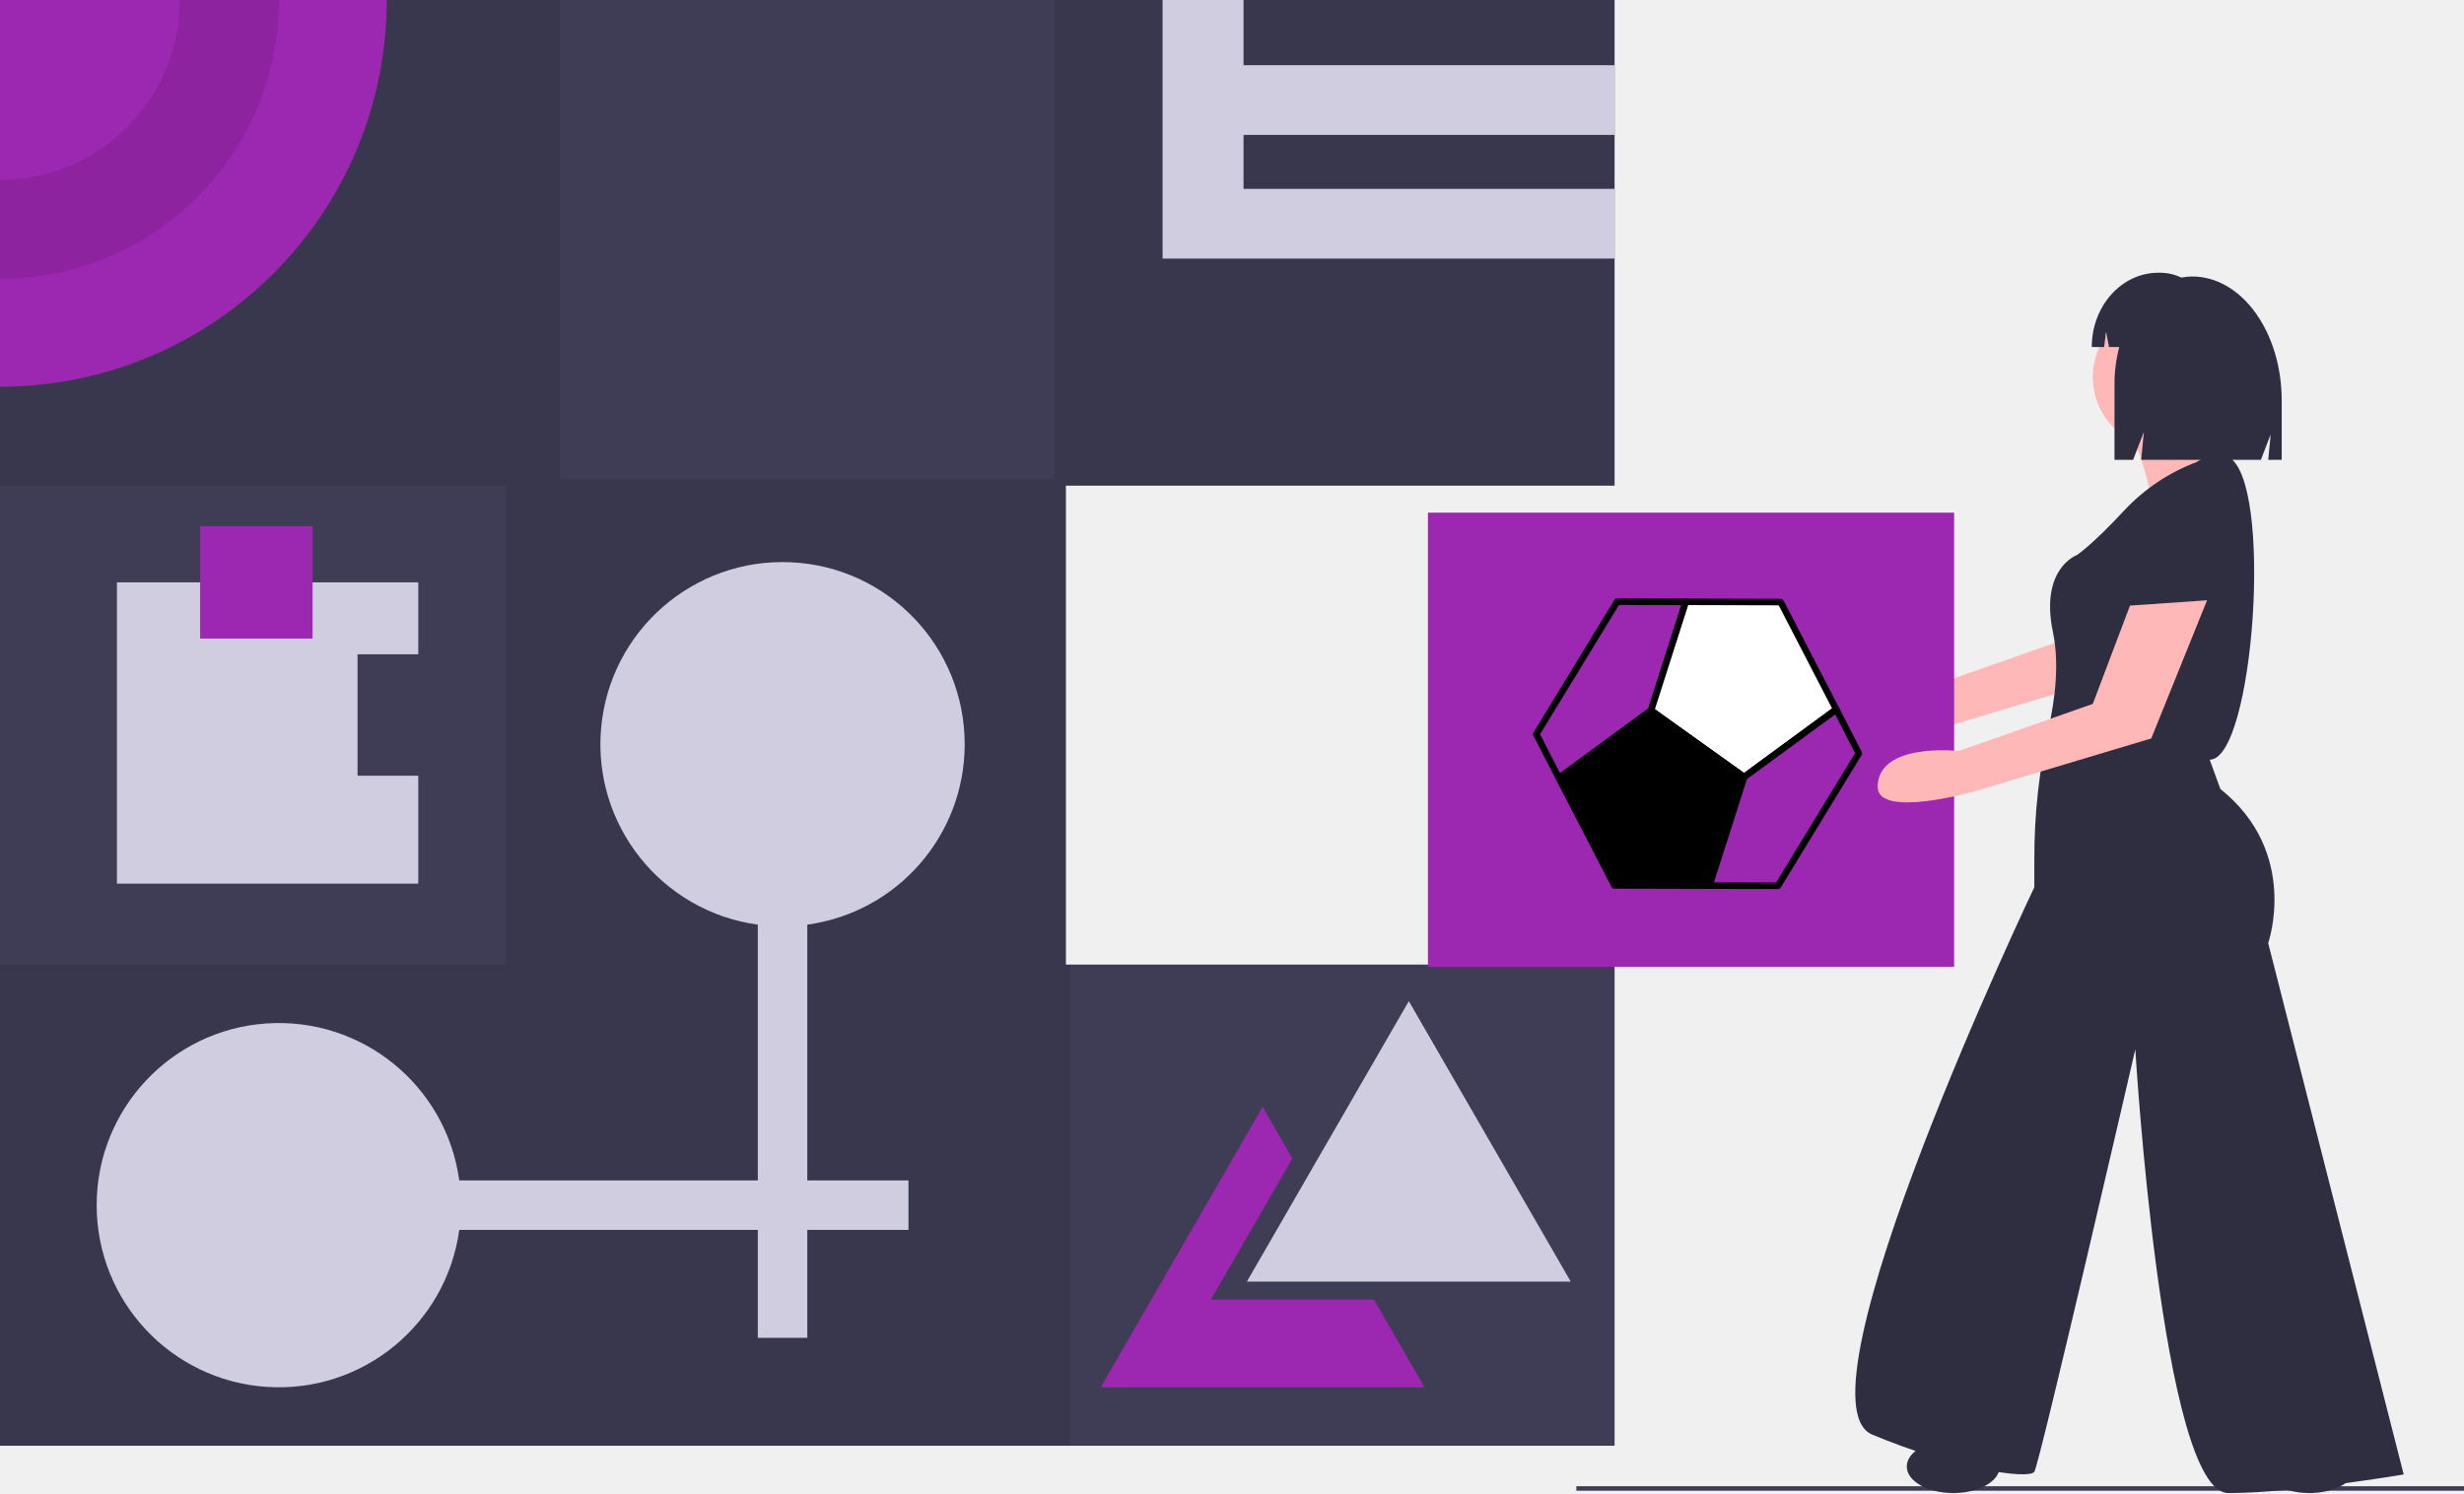
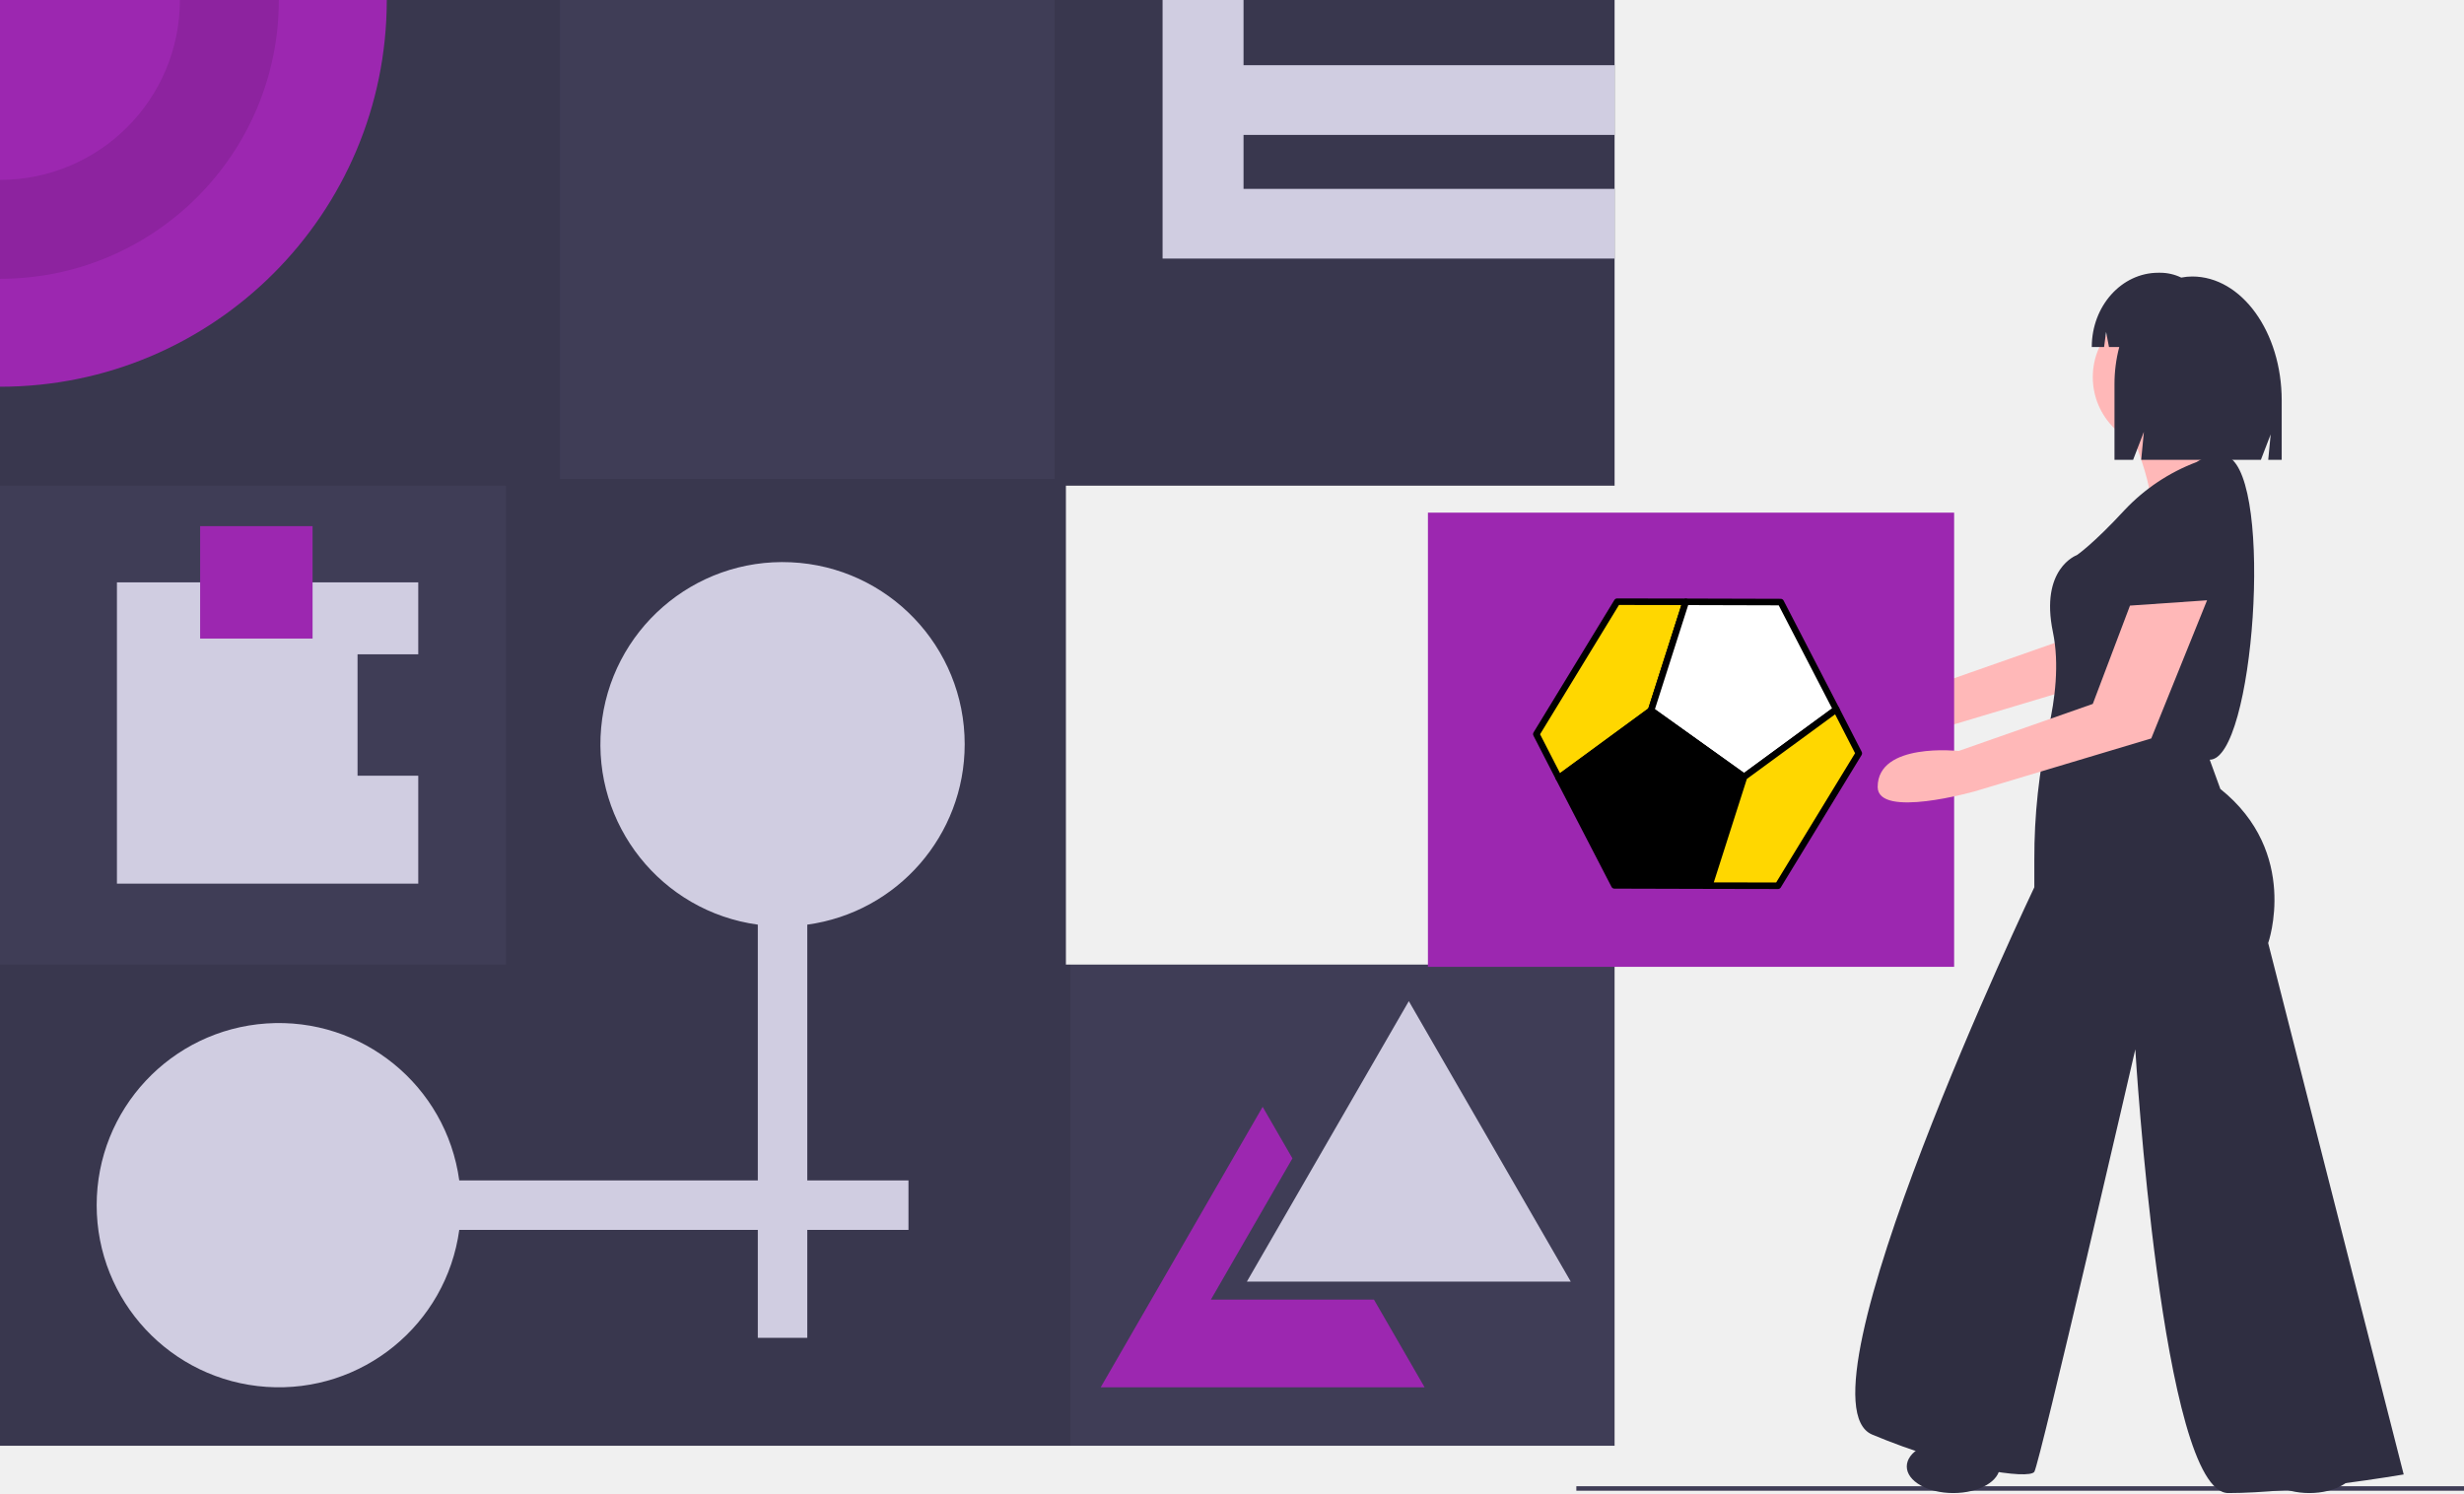
- <svg xmlns="http://www.w3.org/2000/svg" version="1.1" viewBox="0 0 1095.74 664.034" height="664.034" width="1095.74" data-name="Layer 1" id="a5860ba0-ef67-4914-ac96-07e2ebcccb4f">
+ <svg xmlns="http://www.w3.org/2000/svg" id="a5860ba0-ef67-4914-ac96-07e2ebcccb4f" data-name="Layer 1" width="1095.74" height="664.034" viewBox="0 0 1095.74 664.034" version="1.1">
  <defs id="defs1011" />
-   <rect id="rect960" fill="#3f3d56" height="2" width="394.74" y="661" x="701" />
-   <polygon id="polygon962" fill="#3f3d56" points="474 429 474 216 718 216 718 0 0 0 0 643 718 643 718 429 474 429" />
-   <polygon id="polygon964" opacity="0.1" points="718 216 718 0 469 0 469 213 249 213 249 0 0 0 0 216 225 216 225 429 0 429 0 643 476 643 476 429 474 429 474 216 718 216" />
-   <path id="path966" fill="#9c27b0" transform="translate(-52.12988 -117.9828)" d="M224.13,117.983a172.004,172.004,0,0,1-172,172v-172Z" />
-   <path id="path968" opacity="0.1" transform="translate(-52.12988 -117.9828)" d="M132.13,117.983a80.004,80.004,0,0,1-80,80v44a124.004,124.004,0,0,0,124-124Z" />
-   <polygon id="polygon970" fill="#d0cde1" points="718 60 718 29 553 29 553 0 517 0 517 29 517 60 517 84 517 115 553 115 718 115 718 84 553 84 553 60 718 60" />
-   <path id="path972" fill="#d0cde1" transform="translate(-52.12988 -117.9828)" d="M481.13,448.983a81,81,0,1,0-92,80.236V642.983H256.366a81,81,0,1,0,0,22H389.13v48h22v-48h45v-22h-45V529.219A81,81,0,0,0,481.13,448.983Z" />
-   <polygon id="polygon974" fill="#d0cde1" points="626.5 445.263 662.508 507.631 698.517 570 626.5 570 554.483 570 590.492 507.631 626.5 445.263" />
-   <polygon id="polygon976" fill="#9c27b0" points="610.5 578 538.483 578 574.492 515.631 574.742 515.198 561.5 492.263 525.492 554.631 489.483 617 561.5 617 633.517 617 611 578 610.5 578" />
-   <polygon id="polygon978" fill="#d0cde1" points="159 345 159 291 186 291 186 259 52 259 52 393 186 393 186 345 159 345" />
-   <rect id="rect980" fill="#9c27b0" height="50" width="50" y="234" x="89" />
-   <path id="path982" fill="#ffb8b8" transform="translate(-52.12988 -117.9828)" d="M989.162,357.832,972.618,401.555l-59.664,20.935s-36-4-36,16c0,14.181,43,2,43,2l78.662-23.573,24.816-61.449Z" />
-   <rect id="rect984" fill="#9c27b0" height="202" width="234" y="228" x="635" />
-   <path id="path992" fill="#2f2e41" transform="translate(-52.12988 -117.9828)" d="M1024.154,329.42s-16.544-2.363-24.816,28.361-10.635,33.088-10.635,33.088,48.45,7.09,49.632,4.727S1048.97,336.511,1024.154,329.42Z" />
-   <circle id="circle994" fill="#ffb8b8" r="31.906" cy="167.714" cx="962.57" />
-   <path id="path996" fill="#ffb8b8" transform="translate(-52.12988 -117.9828)" d="M1000.52,311.695s10.635,27.179,7.09,30.725,43.723,8.272,43.723,8.272,3.545-17.726-10.635-28.361c0,0-5.909-17.726-4.727-21.271S1000.52,311.695,1000.52,311.695Z" />
-   <path id="path998" fill="#2f2e41" transform="translate(-52.12988 -117.9828)" d="M1028.881,323.512a85.216,85.216,0,0,0-31.906,21.271c-14.181,15.362-21.271,20.089-21.271,20.089s-16.544,5.909-10.635,34.27c2.954,14.181.886,30.134-1.92,42.542a265.822,265.822,0,0,0-6.352,58.656v12.247s-108.718,228.071-72.085,243.433,69.721,20.089,72.085,16.544,44.905-187.893,44.905-187.893,11.817,197.346,41.36,197.346,77.993-8.272,77.993-8.272l-60.267-236.343s14.181-40.178-21.271-68.539l-4.727-12.999c19.604.01,28.566-124.07,8.272-134.715C1043.061,321.148,1038.334,317.603,1028.881,323.512Z" />
-   <path id="path1000" fill="#ffb8b8" transform="translate(-52.12988 -117.9828)" d="M999.338,387.324l-16.544,43.723-59.664,20.935s-36-4-36,16c0,14.181,43,2,43,2l78.662-23.573,24.816-61.449Z" />
-   <ellipse id="ellipse1002" fill="#2f2e41" ry="11.817" rx="20.68" cy="652.217" cx="868.624" />
-   <ellipse id="ellipse1004" fill="#2f2e41" ry="11.817" rx="20.68" cy="652.217" cx="1026.974" />
-   <path id="path1006" fill="#2f2e41" transform="translate(-52.12988 -117.9828)" d="M1027.017,240.954h-0a25.341,25.341,0,0,0-4.893.487,21.442,21.442,0,0,0-9.34-2.153h-.848c-16.345,0-29.595,14.79-29.595,33.035v0h5.477l.885-6.732L990,272.323h4.562a64.576,64.576,0,0,0-2.119,16.55v33.624h8.28l4.794-12.458-1.198,12.458h53.223l4.358-11.325-1.09,11.325h5.992V296.096C1066.803,265.642,1048.99,240.954,1027.017,240.954Z" />
-   <path id="topleft" style="opacity:1;fill-opacity:1;fill-rule:nonzero;stroke-width:2.904;stroke-linejoin:round;stroke-miterlimit:4;stroke-dasharray:none;stroke-opacity:1;fill:none;stroke:#000000" d="m 719.144,267.603 30.532,0.058 -15.445,48.327 -41.002,30.051 -10.026,-19.538 z" />
-   <path id="topright" style="opacity:1;fill-opacity:1;fill-rule:nonzero;stroke-width:2.904;stroke-linejoin:round;stroke-miterlimit:4;stroke-dasharray:none;stroke-opacity:1;fill:#ffffff;stroke:#000000" d="m 791.883,267.776 -42.207,-0.116 -15.445,48.327 41.352,29.571 41.002,-30.051 z" />
-   <path id="bottomleft" style="opacity:1;fill-opacity:1;fill-rule:nonzero;stroke-width:2.904;stroke-linejoin:round;stroke-miterlimit:4;stroke-dasharray:none;stroke-opacity:1;stroke:#000000" d="m 717.931,393.768 42.207,0.116 15.445,-48.327 -41.352,-29.571 -41.002,30.051 z" />
-   <path id="bottomright" style="opacity:1;fill-opacity:1;fill-rule:nonzero;stroke-width:2.904;stroke-linejoin:round;stroke-miterlimit:4;stroke-dasharray:none;stroke-opacity:1;stroke:#000000;fill:none" d="m 790.67,393.942 -30.532,-0.058 15.445,-48.327 41.002,-30.051 10.026,19.538 z" />
+   <rect x="701" y="661" width="394.74" height="2" fill="#3f3d56" id="rect960" />
+   <polygon points="474 429 474 216 718 216 718 0 0 0 0 643 718 643 718 429 474 429" fill="#3f3d56" id="polygon962" />
+   <polygon points="718 216 718 0 469 0 469 213 249 213 249 0 0 0 0 216 225 216 225 429 0 429 0 643 476 643 476 429 474 429 474 216 718 216" opacity="0.1" id="polygon964" />
+   <path d="M224.13,117.983a172.004,172.004,0,0,1-172,172v-172Z" transform="translate(-52.12988 -117.9828)" fill="#9c27b0" id="path966" />
+   <path d="M132.13,117.983a80.004,80.004,0,0,1-80,80v44a124.004,124.004,0,0,0,124-124Z" transform="translate(-52.12988 -117.9828)" opacity="0.1" id="path968" />
+   <polygon points="718 60 718 29 553 29 553 0 517 0 517 29 517 60 517 84 517 115 553 115 718 115 718 84 553 84 553 60 718 60" fill="#d0cde1" id="polygon970" />
+   <path d="M481.13,448.983a81,81,0,1,0-92,80.236V642.983H256.366a81,81,0,1,0,0,22H389.13v48h22v-48h45v-22h-45V529.219A81,81,0,0,0,481.13,448.983Z" transform="translate(-52.12988 -117.9828)" fill="#d0cde1" id="path972" />
+   <polygon points="626.5 445.263 662.508 507.631 698.517 570 626.5 570 554.483 570 590.492 507.631 626.5 445.263" fill="#d0cde1" id="polygon974" />
+   <polygon points="610.5 578 538.483 578 574.492 515.631 574.742 515.198 561.5 492.263 525.492 554.631 489.483 617 561.5 617 633.517 617 611 578 610.5 578" fill="#9c27b0" id="polygon976" />
+   <polygon points="159 345 159 291 186 291 186 259 52 259 52 393 186 393 186 345 159 345" fill="#d0cde1" id="polygon978" />
+   <rect x="89" y="234" width="50" height="50" fill="#9c27b0" id="rect980" />
+   <path d="M989.162,357.832,972.618,401.555l-59.664,20.935s-36-4-36,16c0,14.181,43,2,43,2l78.662-23.573,24.816-61.449Z" transform="translate(-52.12988 -117.9828)" fill="#ffb8b8" id="path982" />
+   <rect x="635" y="228" width="234" height="202" fill="#9c27b0" id="rect984" />
+   <path d="M1024.154,329.42s-16.544-2.363-24.816,28.361-10.635,33.088-10.635,33.088,48.45,7.09,49.632,4.727S1048.97,336.511,1024.154,329.42Z" transform="translate(-52.12988 -117.9828)" fill="#2f2e41" id="path992" />
+   <circle cx="962.57" cy="167.714" r="31.906" fill="#ffb8b8" id="circle994" />
+   <path d="M1000.52,311.695s10.635,27.179,7.09,30.725,43.723,8.272,43.723,8.272,3.545-17.726-10.635-28.361c0,0-5.909-17.726-4.727-21.271S1000.52,311.695,1000.52,311.695Z" transform="translate(-52.12988 -117.9828)" fill="#ffb8b8" id="path996" />
+   <path d="M1028.881,323.512a85.216,85.216,0,0,0-31.906,21.271c-14.181,15.362-21.271,20.089-21.271,20.089s-16.544,5.909-10.635,34.27c2.954,14.181.886,30.134-1.92,42.542a265.822,265.822,0,0,0-6.352,58.656v12.247s-108.718,228.071-72.085,243.433,69.721,20.089,72.085,16.544,44.905-187.893,44.905-187.893,11.817,197.346,41.36,197.346,77.993-8.272,77.993-8.272l-60.267-236.343s14.181-40.178-21.271-68.539l-4.727-12.999c19.604.01,28.566-124.07,8.272-134.715C1043.061,321.148,1038.334,317.603,1028.881,323.512Z" transform="translate(-52.12988 -117.9828)" fill="#2f2e41" id="path998" />
+   <path d="M999.338,387.324l-16.544,43.723-59.664,20.935s-36-4-36,16c0,14.181,43,2,43,2l78.662-23.573,24.816-61.449Z" transform="translate(-52.12988 -117.9828)" fill="#ffb8b8" id="path1000" />
+   <ellipse cx="868.624" cy="652.217" rx="20.68" ry="11.817" fill="#2f2e41" id="ellipse1002" />
+   <ellipse cx="1026.974" cy="652.217" rx="20.68" ry="11.817" fill="#2f2e41" id="ellipse1004" />
+   <path d="M1027.017,240.954h-0a25.341,25.341,0,0,0-4.893.487,21.442,21.442,0,0,0-9.34-2.153h-.848c-16.345,0-29.595,14.79-29.595,33.035v0h5.477l.885-6.732L990,272.323h4.562a64.576,64.576,0,0,0-2.119,16.55v33.624h8.28l4.794-12.458-1.198,12.458h53.223l4.358-11.325-1.09,11.325h5.992V296.096C1066.803,265.642,1048.99,240.954,1027.017,240.954Z" transform="translate(-52.12988 -117.9828)" fill="#2f2e41" id="path1006" />
+   <path d="m 719.144,267.603 30.532,0.058 -15.445,48.327 -41.002,30.051 -10.026,-19.538 z" style="opacity:1;fill-opacity:1;fill-rule:nonzero;stroke-width:2.904;stroke-linejoin:round;stroke-miterlimit:4;stroke-dasharray:none;stroke-opacity:1;fill:#ffd700;stroke:#000000" id="topleft" />
+   <path d="m 791.883,267.776 -42.207,-0.116 -15.445,48.327 41.352,29.571 41.002,-30.051 z" style="opacity:1;fill-opacity:1;fill-rule:nonzero;stroke-width:2.904;stroke-linejoin:round;stroke-miterlimit:4;stroke-dasharray:none;stroke-opacity:1;fill:#ffffff;stroke:#000000" id="topright" />
+   <path d="m 717.931,393.768 42.207,0.116 15.445,-48.327 -41.352,-29.571 -41.002,30.051 z" style="opacity:1;fill-opacity:1;fill-rule:nonzero;stroke-width:2.904;stroke-linejoin:round;stroke-miterlimit:4;stroke-dasharray:none;stroke-opacity:1;stroke:#000000" id="bottomleft" />
+   <path d="m 790.67,393.942 -30.532,-0.058 15.445,-48.327 41.002,-30.051 10.026,19.538 z" style="opacity:1;fill-opacity:1;fill-rule:nonzero;stroke-width:2.904;stroke-linejoin:round;stroke-miterlimit:4;stroke-dasharray:none;stroke-opacity:1;stroke:#000000;fill:#ffd700" id="bottomright" />
</svg>
